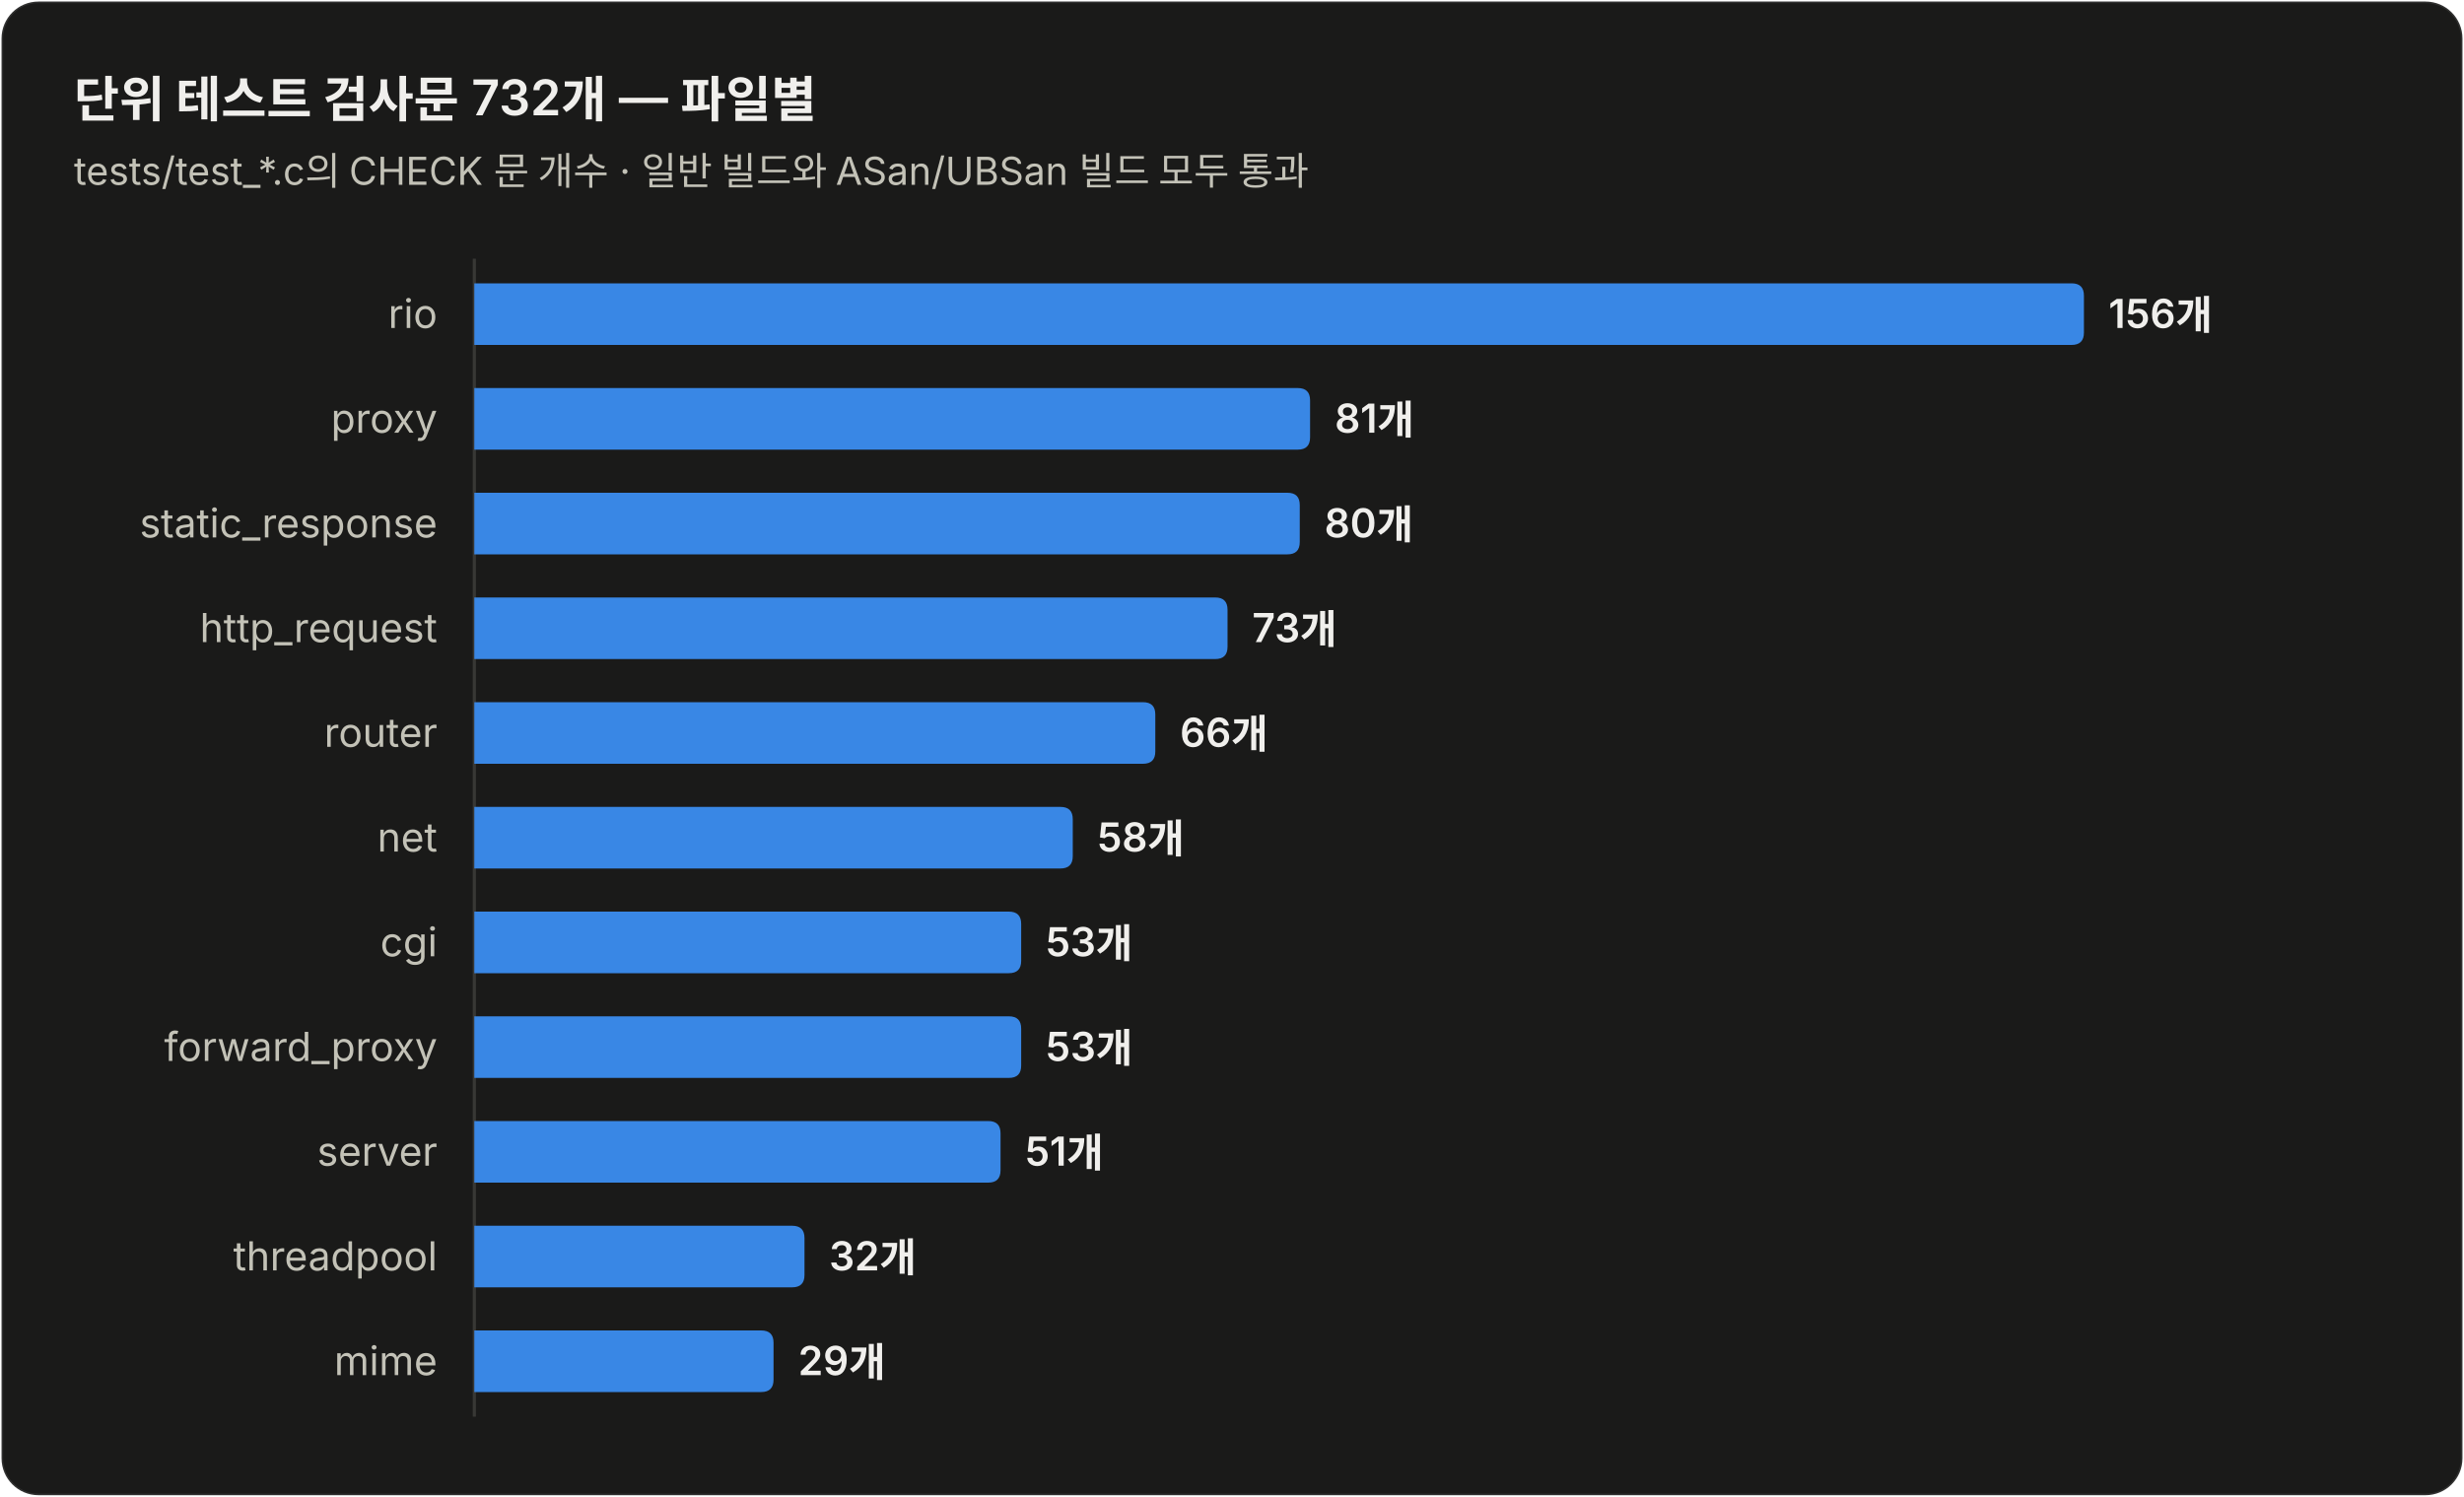
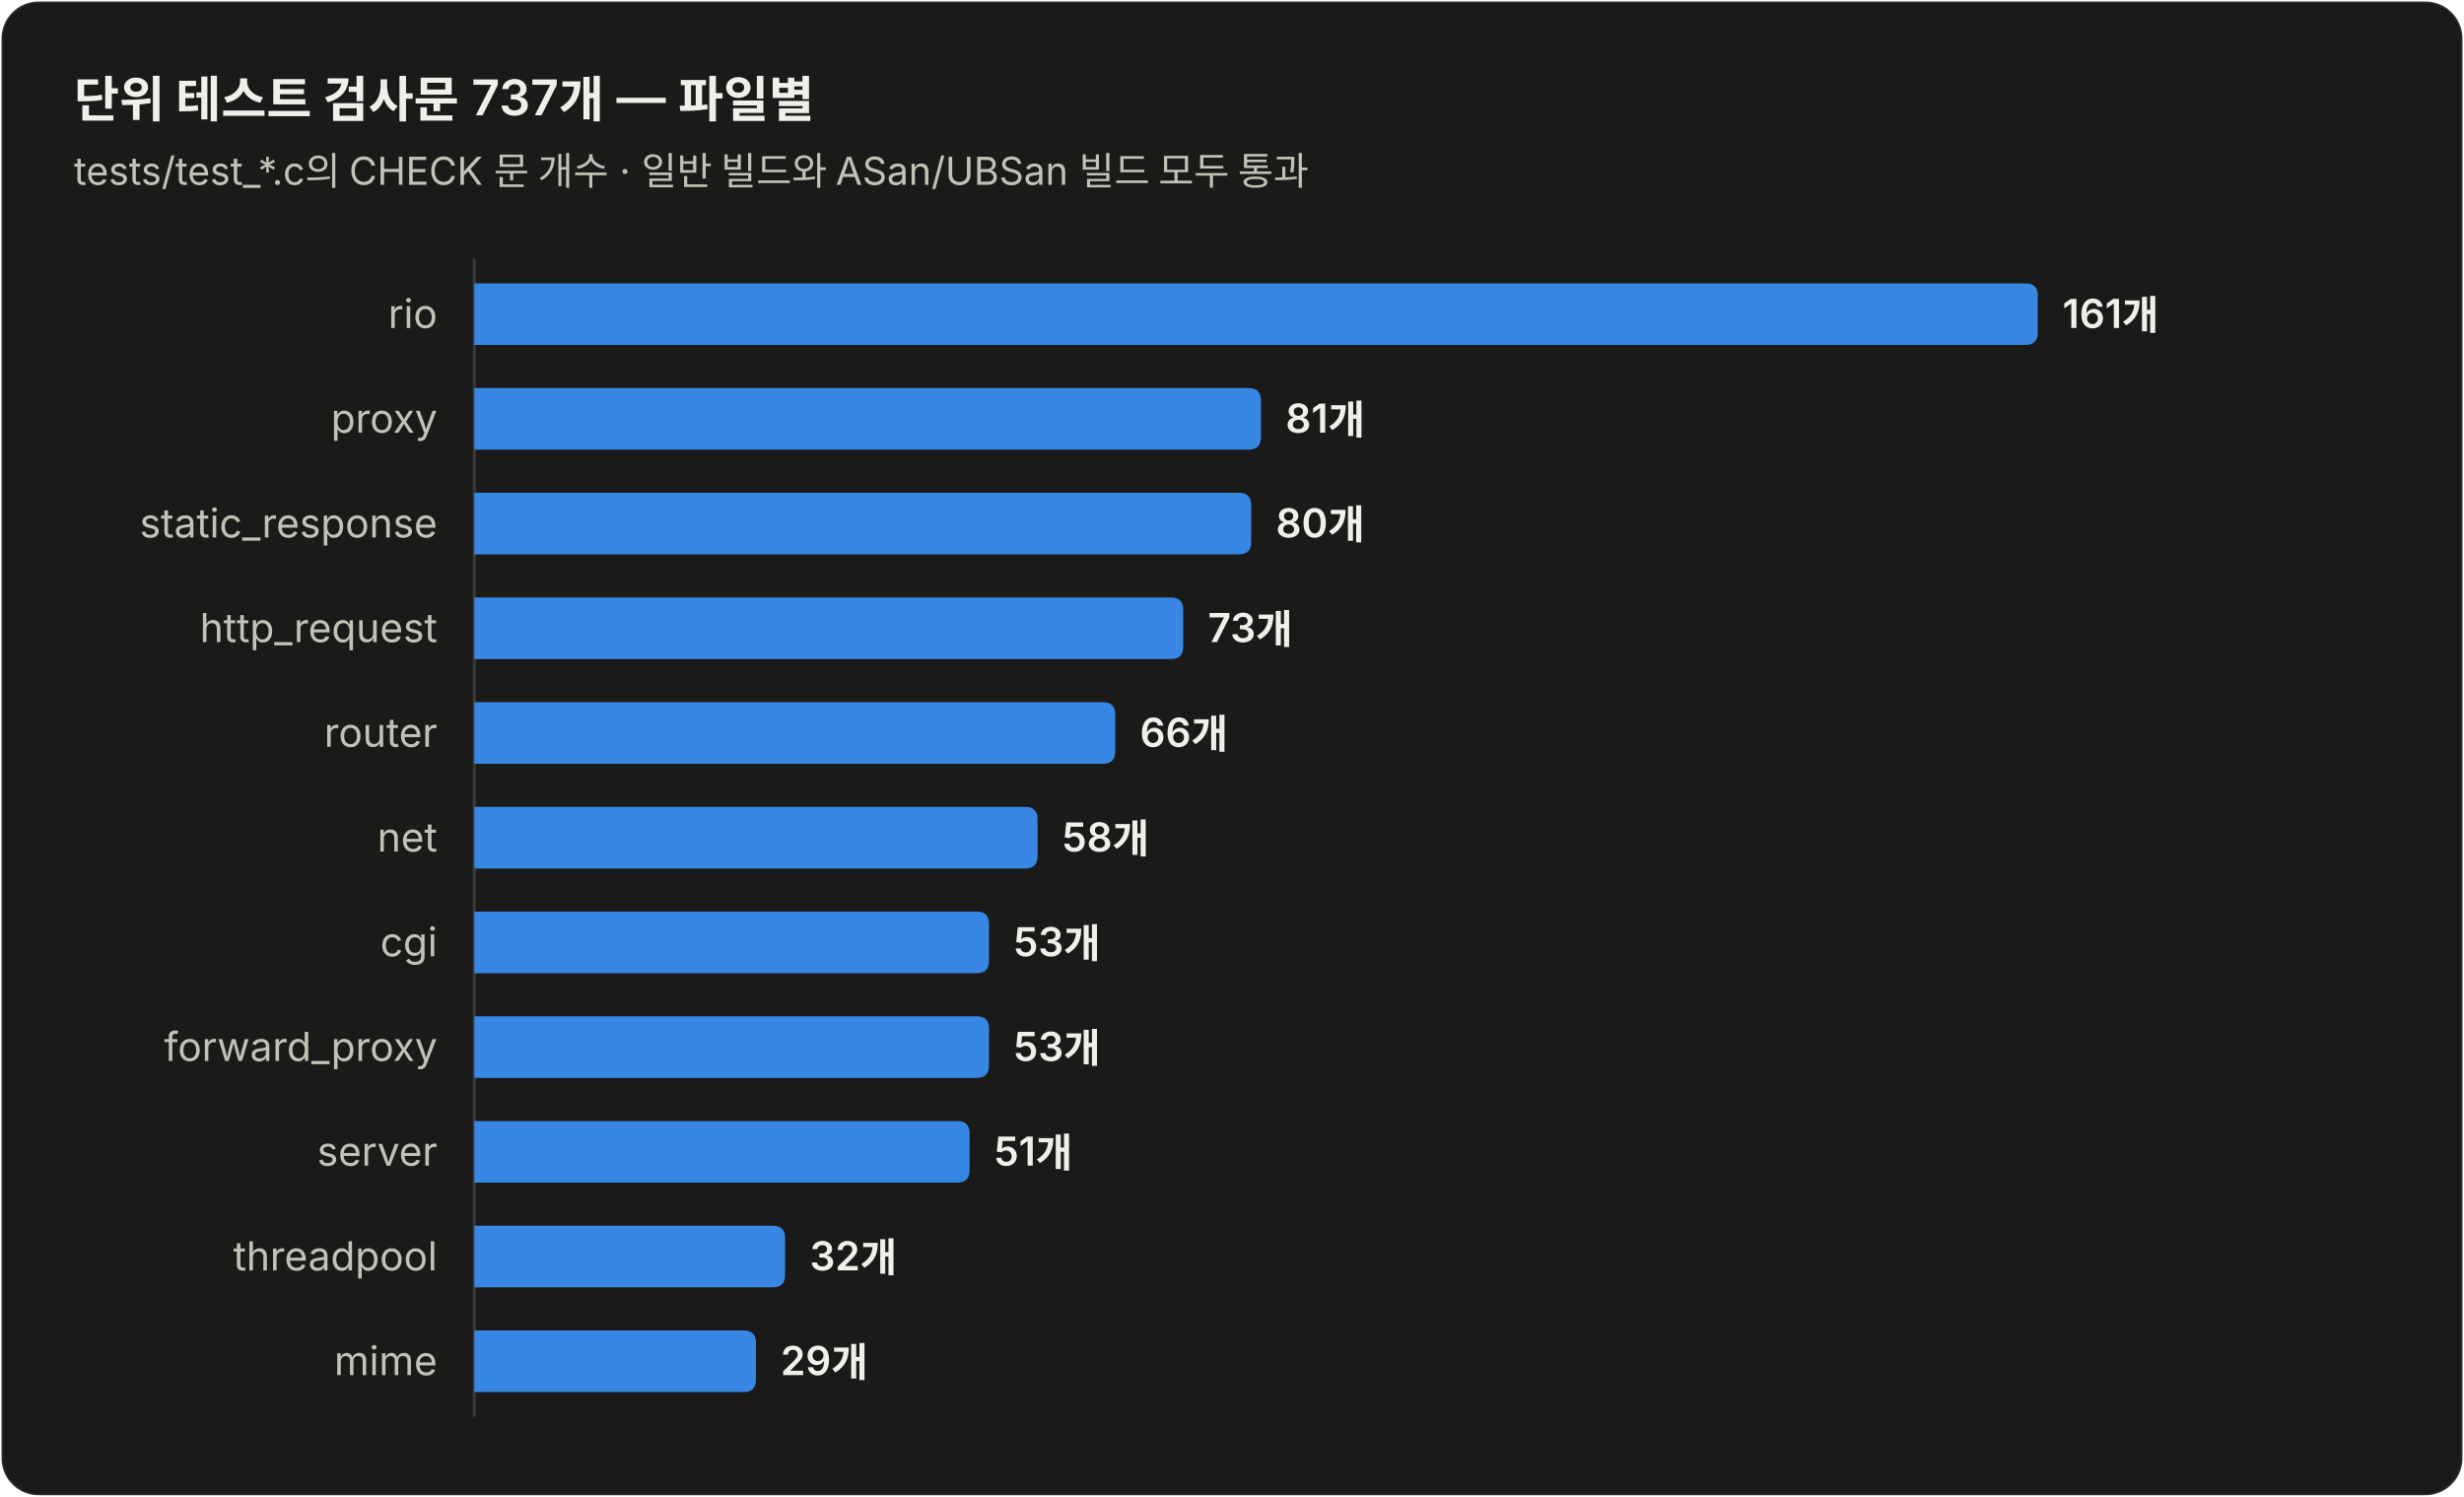
- <svg xmlns="http://www.w3.org/2000/svg" width="800" height="486" viewBox="0 0 800 486" font-family="system-ui, -apple-system, 'Segoe UI', 'Apple SD Gothic Neo', 'Malgun Gothic', 'Noto Sans KR', sans-serif" role="img" aria-label="단위 테스트 검사문 732개 — 파일별">
+ <svg xmlns="http://www.w3.org/2000/svg" width="800" height="486" viewBox="0 0 800 486" font-family="system-ui, -apple-system, 'Segoe UI', 'Apple SD Gothic Neo', 'Malgun Gothic', 'Noto Sans KR', sans-serif" role="img" aria-label="단위 테스트 검사문 737개 — 파일별">
  <rect x="0.5" y="0.5" width="799" height="485" rx="12" fill="#1a1a19" stroke="rgba(255,255,255,0.10)" />
-   <text x="24" y="38" font-size="16" font-weight="600" fill="#f0efec">단위 테스트 검사문 732개 — 파일별</text>
+   <text x="24" y="38" font-size="16" font-weight="600" fill="#f0efec">단위 테스트 검사문 737개 — 파일별</text>
  <text x="24" y="60" font-size="12.5" fill="#c3c2b7">tests/test_*.c의 CHECK 문 개수 · 일반 빌드와 ASan/UBSan 빌드 모두 통과</text>
  <line x1="154" x2="154" y1="84" y2="460" stroke="#383835" stroke-width="1" />
  <text x="142" y="106.5" font-size="13" fill="#c3c2b7" text-anchor="end">rio</text>
-   <path d="M154,92 H672.6 Q676.6,92 676.6,96 V108 Q676.6,112 672.6,112 H154 Z" fill="#3987e5" />
-   <text x="684.6" y="106.5" font-size="13" font-weight="600" fill="#f0efec">156개</text>
+   <path d="M154,92 H657.624 Q661.624,92 661.624,96 V108 Q661.624,112 657.624,112 H154 Z" fill="#3987e5" />
+   <text x="669.624" y="106.5" font-size="13" font-weight="600" fill="#f0efec">161개</text>
  <text x="142" y="140.5" font-size="13" fill="#c3c2b7" text-anchor="end">proxy</text>
-   <path d="M154,126 H421.35 Q425.35,126 425.35,130 V142 Q425.35,146 421.35,146 H154 Z" fill="#3987e5" />
-   <text x="433.35" y="140.5" font-size="13" font-weight="600" fill="#f0efec">81개</text>
+   <path d="M154,126 H405.388 Q409.388,126 409.388,130 V142 Q409.388,146 405.388,146 H154 Z" fill="#3987e5" />
+   <text x="417.388" y="140.5" font-size="13" font-weight="600" fill="#f0efec">81개</text>
  <text x="142" y="174.5" font-size="13" fill="#c3c2b7" text-anchor="end">static_response</text>
-   <path d="M154,160 H418 Q422,160 422,164 V176 Q422,180 418,180 H154 Z" fill="#3987e5" />
-   <text x="430" y="174.5" font-size="13" font-weight="600" fill="#f0efec">80개</text>
+   <path d="M154,160 H402.235 Q406.235,160 406.235,164 V176 Q406.235,180 402.235,180 H154 Z" fill="#3987e5" />
+   <text x="414.235" y="174.5" font-size="13" font-weight="600" fill="#f0efec">80개</text>
  <text x="142" y="208.5" font-size="13" fill="#c3c2b7" text-anchor="end">http_request</text>
-   <path d="M154,194 H394.55 Q398.55,194 398.55,198 V210 Q398.55,214 394.55,214 H154 Z" fill="#3987e5" />
-   <text x="406.55" y="208.5" font-size="13" font-weight="600" fill="#f0efec">73개</text>
+   <path d="M154,194 H380.165 Q384.165,194 384.165,198 V210 Q384.165,214 380.165,214 H154 Z" fill="#3987e5" />
+   <text x="392.165" y="208.5" font-size="13" font-weight="600" fill="#f0efec">73개</text>
  <text x="142" y="242.5" font-size="13" fill="#c3c2b7" text-anchor="end">router</text>
-   <path d="M154,228 H371.1 Q375.1,228 375.1,232 V244 Q375.1,248 371.1,248 H154 Z" fill="#3987e5" />
-   <text x="383.1" y="242.5" font-size="13" font-weight="600" fill="#f0efec">66개</text>
+   <path d="M154,228 H358.094 Q362.094,228 362.094,232 V244 Q362.094,248 358.094,248 H154 Z" fill="#3987e5" />
+   <text x="370.094" y="242.5" font-size="13" font-weight="600" fill="#f0efec">66개</text>
  <text x="142" y="276.5" font-size="13" fill="#c3c2b7" text-anchor="end">net</text>
-   <path d="M154,262 H344.3 Q348.3,262 348.3,266 V278 Q348.3,282 344.3,282 H154 Z" fill="#3987e5" />
-   <text x="356.3" y="276.5" font-size="13" font-weight="600" fill="#f0efec">58개</text>
+   <path d="M154,262 H332.871 Q336.871,262 336.871,266 V278 Q336.871,282 332.871,282 H154 Z" fill="#3987e5" />
+   <text x="344.871" y="276.5" font-size="13" font-weight="600" fill="#f0efec">58개</text>
  <text x="142" y="310.5" font-size="13" fill="#c3c2b7" text-anchor="end">cgi</text>
-   <path d="M154,296 H327.55 Q331.55,296 331.55,300 V312 Q331.55,316 327.55,316 H154 Z" fill="#3987e5" />
-   <text x="339.55" y="310.5" font-size="13" font-weight="600" fill="#f0efec">53개</text>
+   <path d="M154,296 H317.106 Q321.106,296 321.106,300 V312 Q321.106,316 317.106,316 H154 Z" fill="#3987e5" />
+   <text x="329.106" y="310.5" font-size="13" font-weight="600" fill="#f0efec">53개</text>
  <text x="142" y="344.5" font-size="13" fill="#c3c2b7" text-anchor="end">forward_proxy</text>
-   <path d="M154,330 H327.55 Q331.55,330 331.55,334 V346 Q331.55,350 327.55,350 H154 Z" fill="#3987e5" />
-   <text x="339.55" y="344.5" font-size="13" font-weight="600" fill="#f0efec">53개</text>
+   <path d="M154,330 H317.106 Q321.106,330 321.106,334 V346 Q321.106,350 317.106,350 H154 Z" fill="#3987e5" />
+   <text x="329.106" y="344.5" font-size="13" font-weight="600" fill="#f0efec">53개</text>
  <text x="142" y="378.5" font-size="13" fill="#c3c2b7" text-anchor="end">server</text>
-   <path d="M154,364 H320.85 Q324.85,364 324.85,368 V380 Q324.85,384 320.85,384 H154 Z" fill="#3987e5" />
-   <text x="332.85" y="378.5" font-size="13" font-weight="600" fill="#f0efec">51개</text>
+   <path d="M154,364 H310.8 Q314.8,364 314.8,368 V380 Q314.8,384 310.8,384 H154 Z" fill="#3987e5" />
+   <text x="322.8" y="378.5" font-size="13" font-weight="600" fill="#f0efec">51개</text>
  <text x="142" y="412.5" font-size="13" fill="#c3c2b7" text-anchor="end">threadpool</text>
-   <path d="M154,398 H257.2 Q261.2,398 261.2,402 V414 Q261.2,418 257.2,418 H154 Z" fill="#3987e5" />
-   <text x="269.2" y="412.5" font-size="13" font-weight="600" fill="#f0efec">32개</text>
+   <path d="M154,398 H250.894 Q254.894,398 254.894,402 V414 Q254.894,418 250.894,418 H154 Z" fill="#3987e5" />
+   <text x="262.894" y="412.5" font-size="13" font-weight="600" fill="#f0efec">32개</text>
  <text x="142" y="446.5" font-size="13" fill="#c3c2b7" text-anchor="end">mime</text>
-   <path d="M154,432 H247.15 Q251.15,432 251.15,436 V448 Q251.15,452 247.15,452 H154 Z" fill="#3987e5" />
-   <text x="259.15" y="446.5" font-size="13" font-weight="600" fill="#f0efec">29개</text>
+   <path d="M154,432 H241.435 Q245.435,432 245.435,436 V448 Q245.435,452 241.435,452 H154 Z" fill="#3987e5" />
+   <text x="253.435" y="446.5" font-size="13" font-weight="600" fill="#f0efec">29개</text>
</svg>
